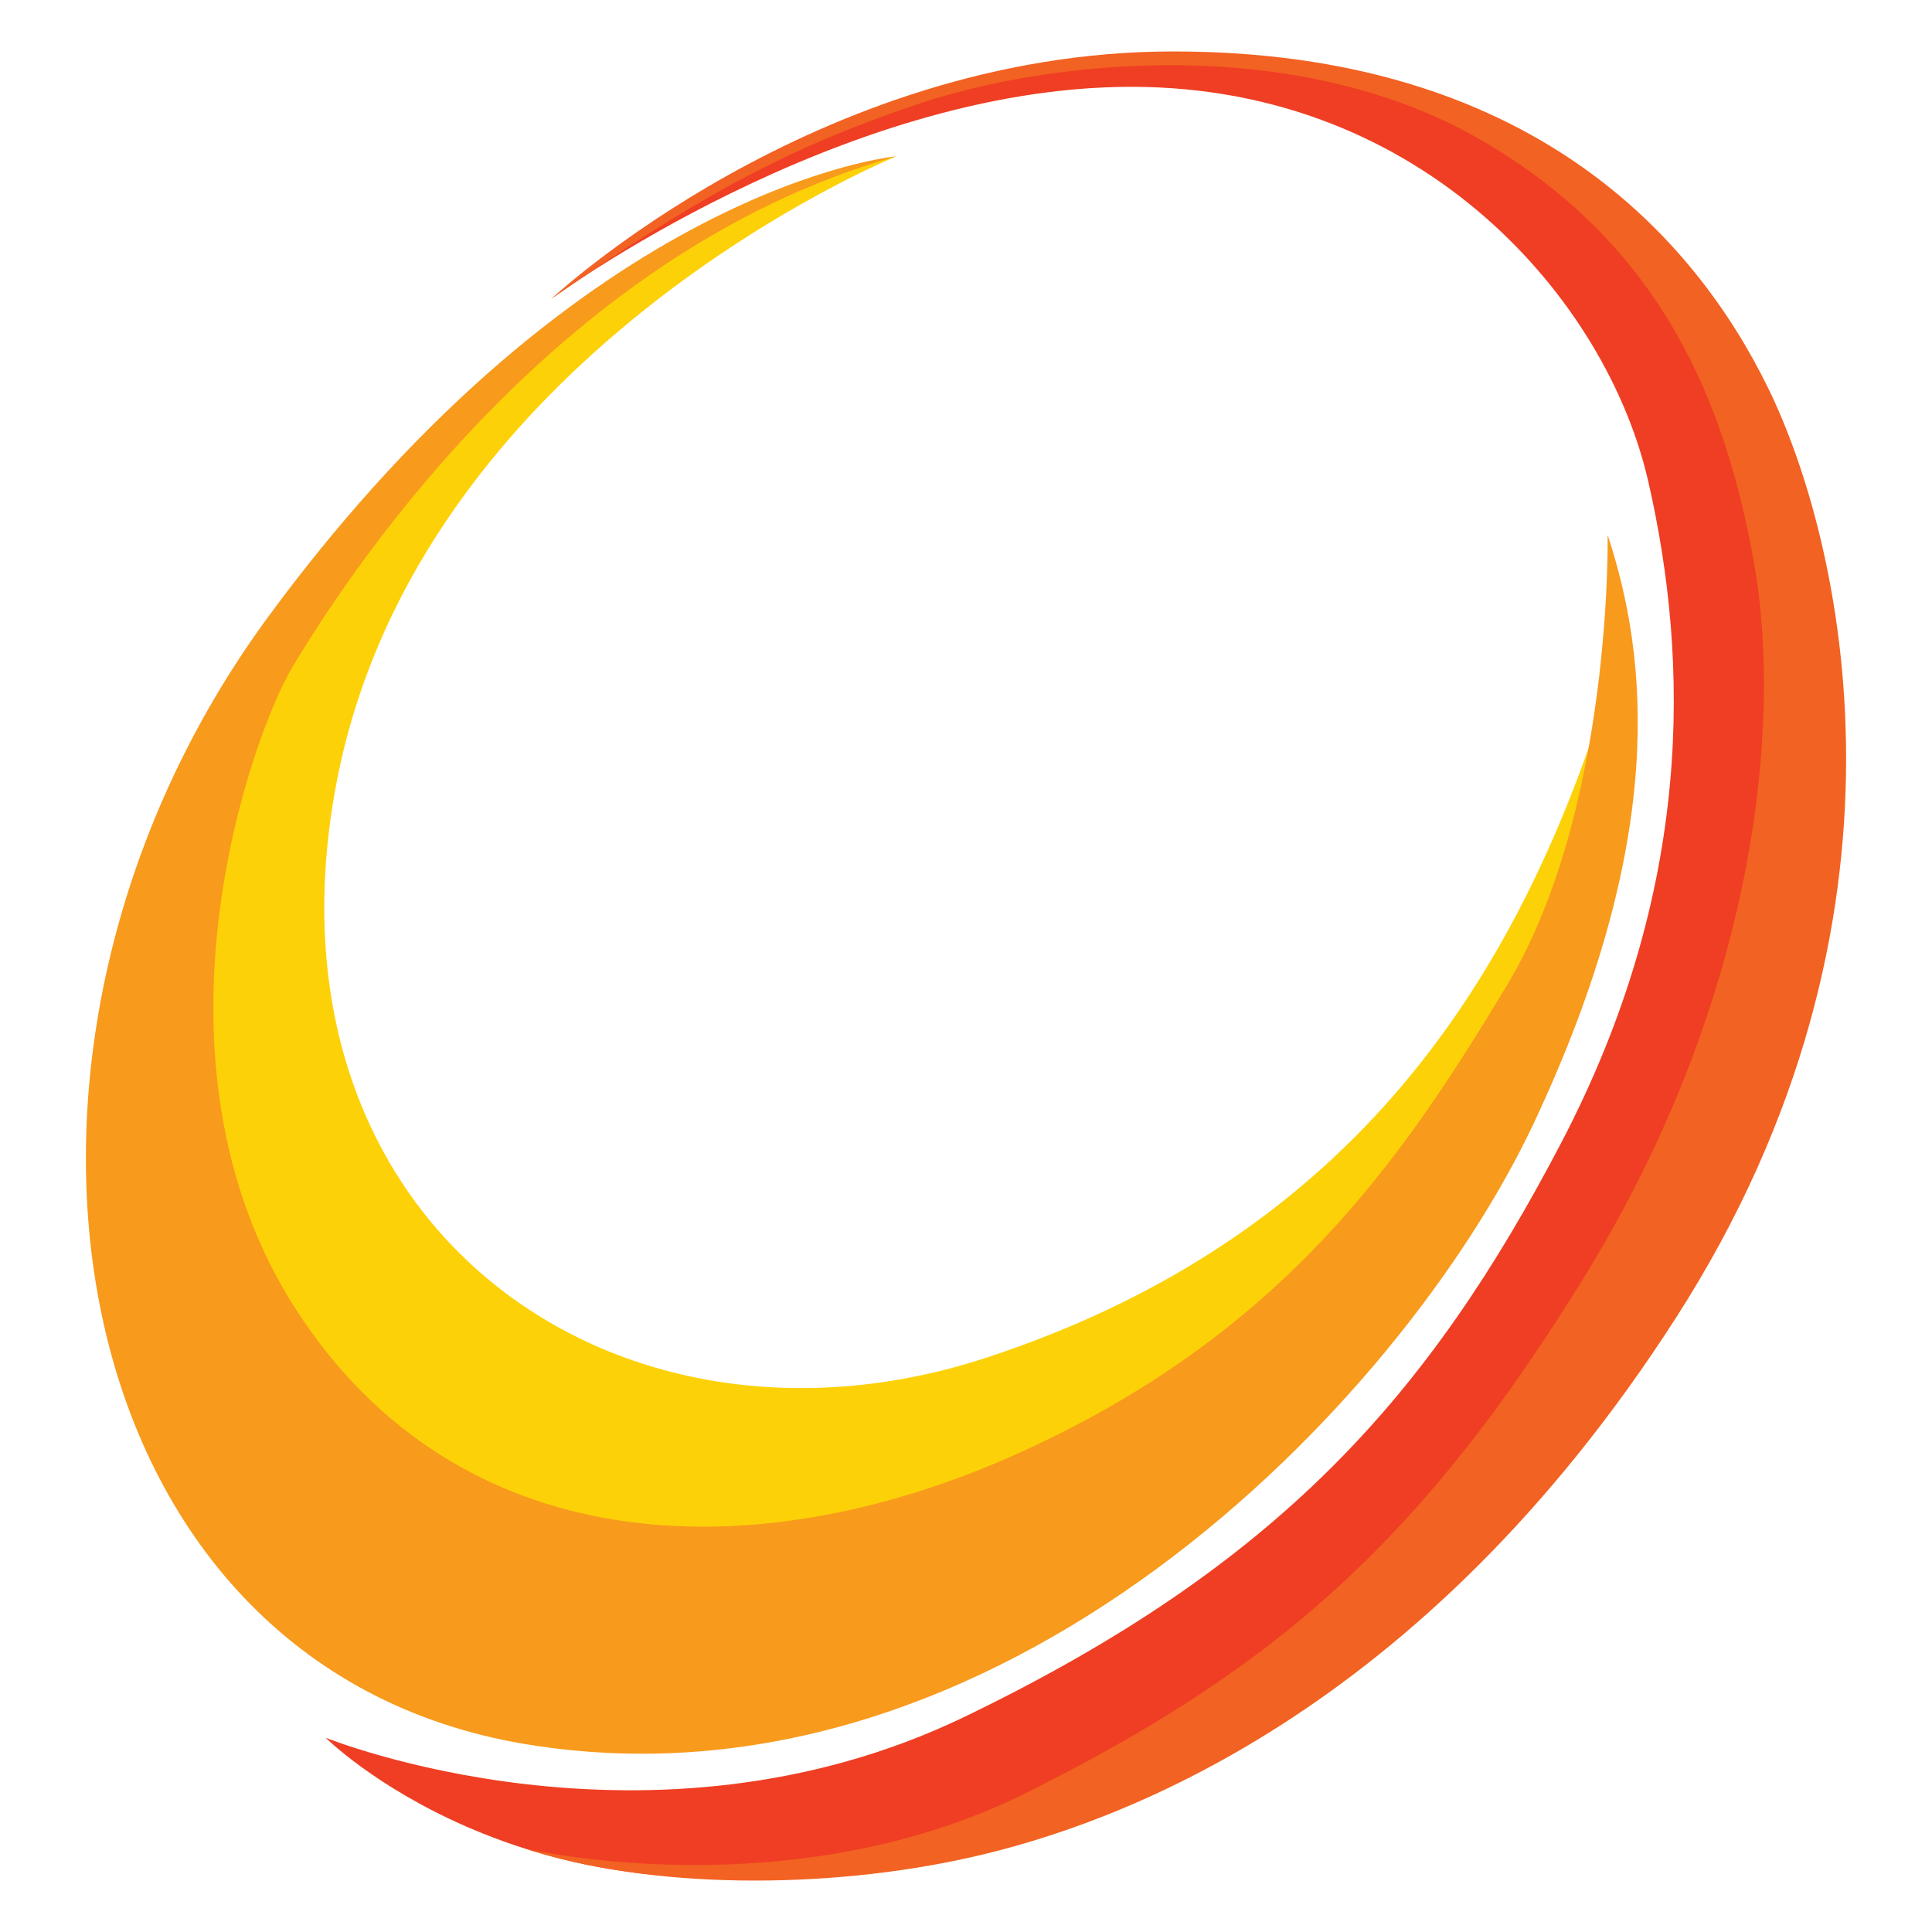
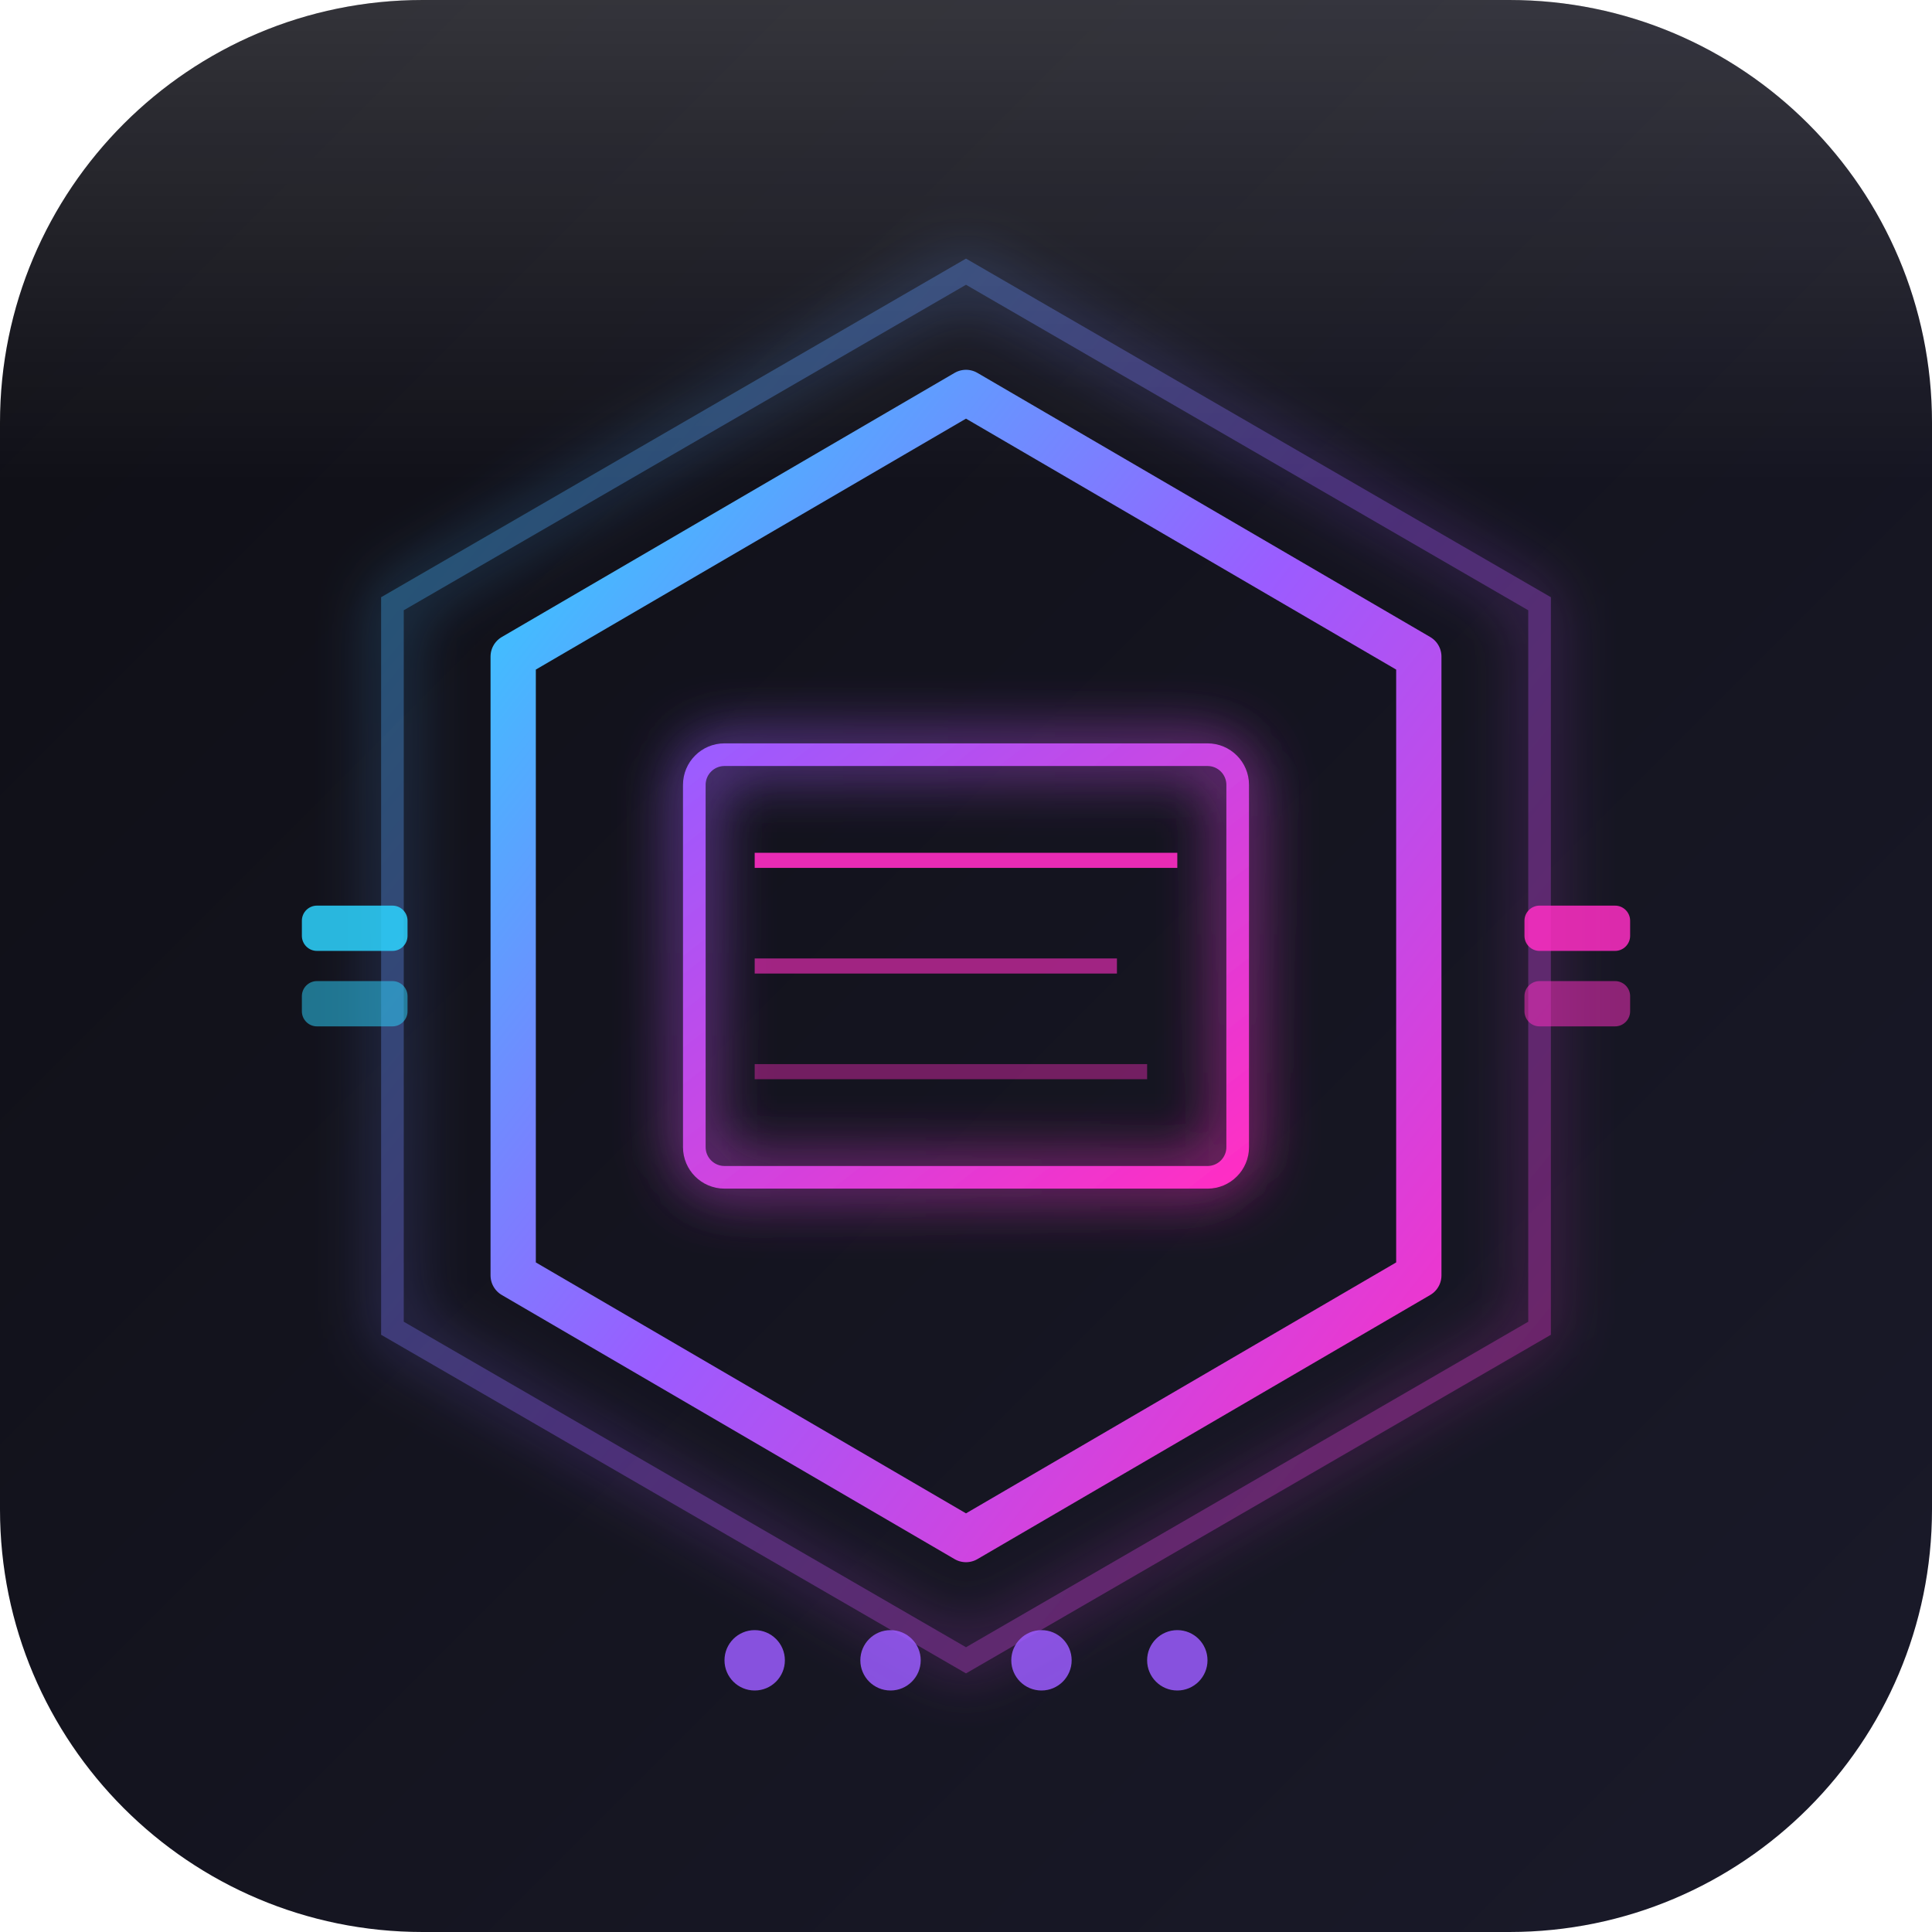
- <svg xmlns="http://www.w3.org/2000/svg" version="1.1" id="Sunshine_Logo" x="0px" y="0px" width="256px" height="256px" viewBox="0 0 256 256" style="enable-background:new 0 0 256 256;" xml:space="preserve">
-   <style type="text/css">
- 	.st0{fill:#FDD107;}
- 	.st1{fill:#F89A1C;}
- 	.st2{fill:#EF3E23;}
- 	.st3{fill:#F26222;}
- </style>
-   <path class="st0" d="M118.769,20.712c0,0-63.833,26-74.333,83.833s37.167,91.5,86.333,75.333  s70.333-51,81.833-87c0,0-9.333,100.5-96.167,115.5s-118.167-50-82.167-119.833  C44.269,67.045,80.519,29.629,118.769,20.712z" />
-   <path class="st1" d="M118.769,20.712c0,0-41.125,3.667-83.25,61.042s-28.125,139.125,34.25,149.375  s115.875-44.875,133.5-82.375s15.167-61.458,9.75-77.875c0,0,0.667,36.417-13.333,59.667  s-29.75,46.333-65.083,62.167s-74.167,13.75-95.417-19.25s-5.917-76.083-0.292-85.333  S72.394,33.795,118.769,20.712z" />
-   <path class="st2" d="M73.019,39.629c0,0,38.125-28.125,76.875-28.125s63,28.25,68.5,52.25s6,54.125-11.5,87.625  s-37.375,56-79.125,76.125s-84.625,2.75-84.625,2.75s25.977,25.875,71.051,16.5  c45.074-9.375,82.241-40.875,98.407-69.5s28.792-57.375,27.667-92.25s-23.75-54.5-31.25-60.25  s-23.188-17.812-58.188-16.562S86.456,29.816,73.019,39.629z" />
-   <path class="st3" d="M73.019,39.629c0,0,35-32.812,82.437-32.812s69.188,24.812,78.875,44.688  s21.812,70-12.188,123s-74.625,67.375-93.625,71.625s-42.431,4.269-59.111-1.23  c0,0,35.195,8.397,66.778-7.437s51.667-32.167,74.083-68.833  s25.917-72.75,22.167-93.917s-12.167-42.417-36.5-56.333s-56.729-10.531-74.479-4.531  S91.988,26.41,73.019,39.629z" />
+ <svg xmlns="http://www.w3.org/2000/svg" viewBox="0 0 256 256" width="256" height="256">
+   <defs>
+     <linearGradient id="bg" x1="0%" y1="0%" x2="100%" y2="100%">
+       <stop offset="0%" stop-color="#0E0E14" />
+       <stop offset="100%" stop-color="#1A1A2A" />
+     </linearGradient>
+     <linearGradient id="hexStroke" x1="0%" y1="0%" x2="100%" y2="100%">
+       <stop offset="0%" stop-color="#2DD4FF" />
+       <stop offset="50%" stop-color="#9B5CFF" />
+       <stop offset="100%" stop-color="#FF2EC4" />
+     </linearGradient>
+     <linearGradient id="screenGrad" x1="0%" y1="0%" x2="100%" y2="100%">
+       <stop offset="0%" stop-color="#9B5CFF" />
+       <stop offset="100%" stop-color="#FF2EC4" />
+     </linearGradient>
+     <filter id="glow" x="-50%" y="-50%" width="200%" height="200%">
+       <feGaussianBlur stdDeviation="4" result="blur" />
+       <feMerge>
+         <feMergeNode in="blur" />
+         <feMergeNode in="SourceGraphic" />
+       </feMerge>
+     </filter>
+     <linearGradient id="gloss" x1="0%" y1="0%" x2="0%" y2="100%">
+       <stop offset="0%" stop-color="#FFFFFF" stop-opacity="0.15" />
+       <stop offset="50%" stop-color="#FFFFFF" stop-opacity="0" />
+     </linearGradient>
+   </defs>
+   <rect width="256" height="256" rx="56" ry="56" fill="url(#bg)" />
+   <rect width="256" height="128" rx="56" ry="56" fill="url(#gloss)" />
+   <polygon points="128,36 204,80 204,176 128,220 52,176 52,80" fill="none" stroke="url(#hexStroke)" stroke-width="3" opacity="0.4" filter="url(#glow)" />
+   <polygon points="128,52 188,87 188,169 128,204 68,169 68,87" fill="none" stroke="url(#hexStroke)" stroke-width="6" stroke-linejoin="round" />
+   <rect x="92" y="100" width="72" height="56" rx="4" ry="4" fill="none" stroke="url(#screenGrad)" stroke-width="3" filter="url(#glow)" />
+   <line x1="100" y1="114" x2="156" y2="114" stroke="#FF2EC4" stroke-width="2" opacity="0.9" />
+   <line x1="100" y1="128" x2="148" y2="128" stroke="#FF2EC4" stroke-width="2" opacity="0.6" />
+   <line x1="100" y1="142" x2="152" y2="142" stroke="#FF2EC4" stroke-width="2" opacity="0.4" />
+   <g opacity="0.85">
+     <rect x="40" y="120" width="14" height="6" rx="2" fill="#2DD4FF" />
+     <rect x="40" y="130" width="14" height="6" rx="2" fill="#2DD4FF" opacity="0.6" />
+     <rect x="202" y="120" width="14" height="6" rx="2" fill="#FF2EC4" />
+     <rect x="202" y="130" width="14" height="6" rx="2" fill="#FF2EC4" opacity="0.6" />
+   </g>
+   <g fill="#9B5CFF" opacity="0.85">
+     <circle cx="100" cy="220" r="4" />
+     <circle cx="118" cy="220" r="4" />
+     <circle cx="138" cy="220" r="4" />
+     <circle cx="156" cy="220" r="4" />
+   </g>
</svg>
